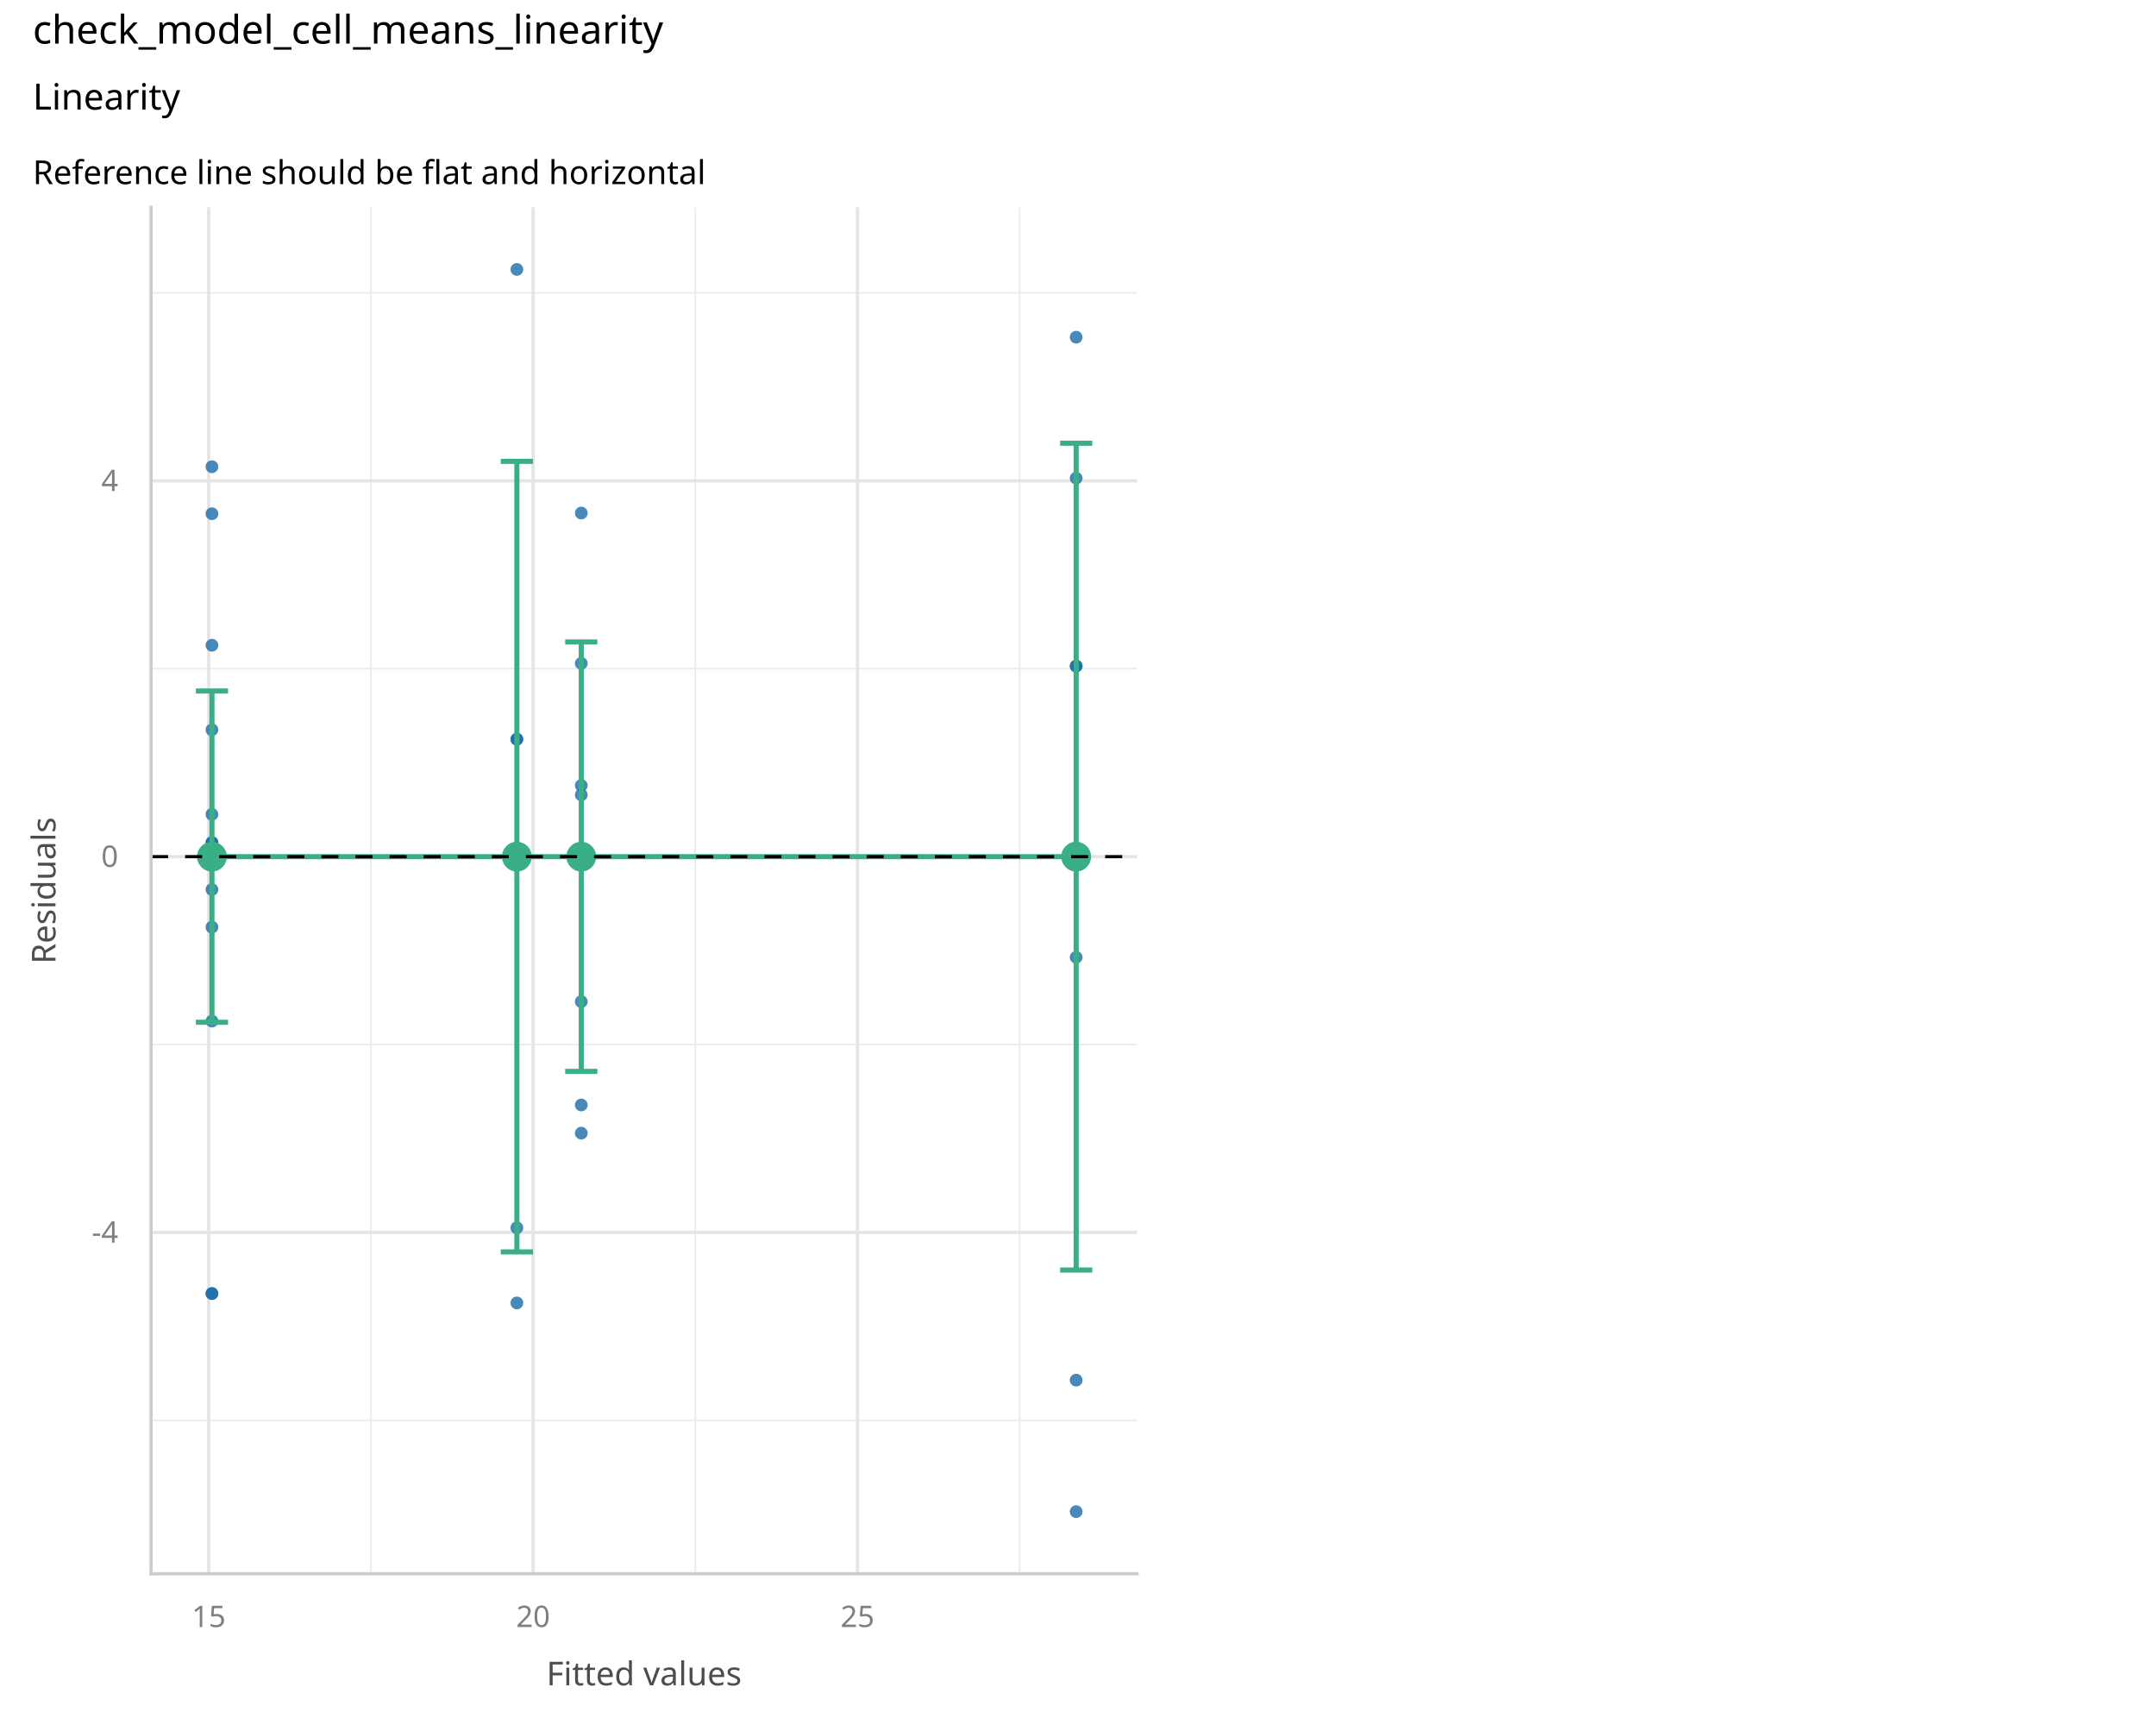
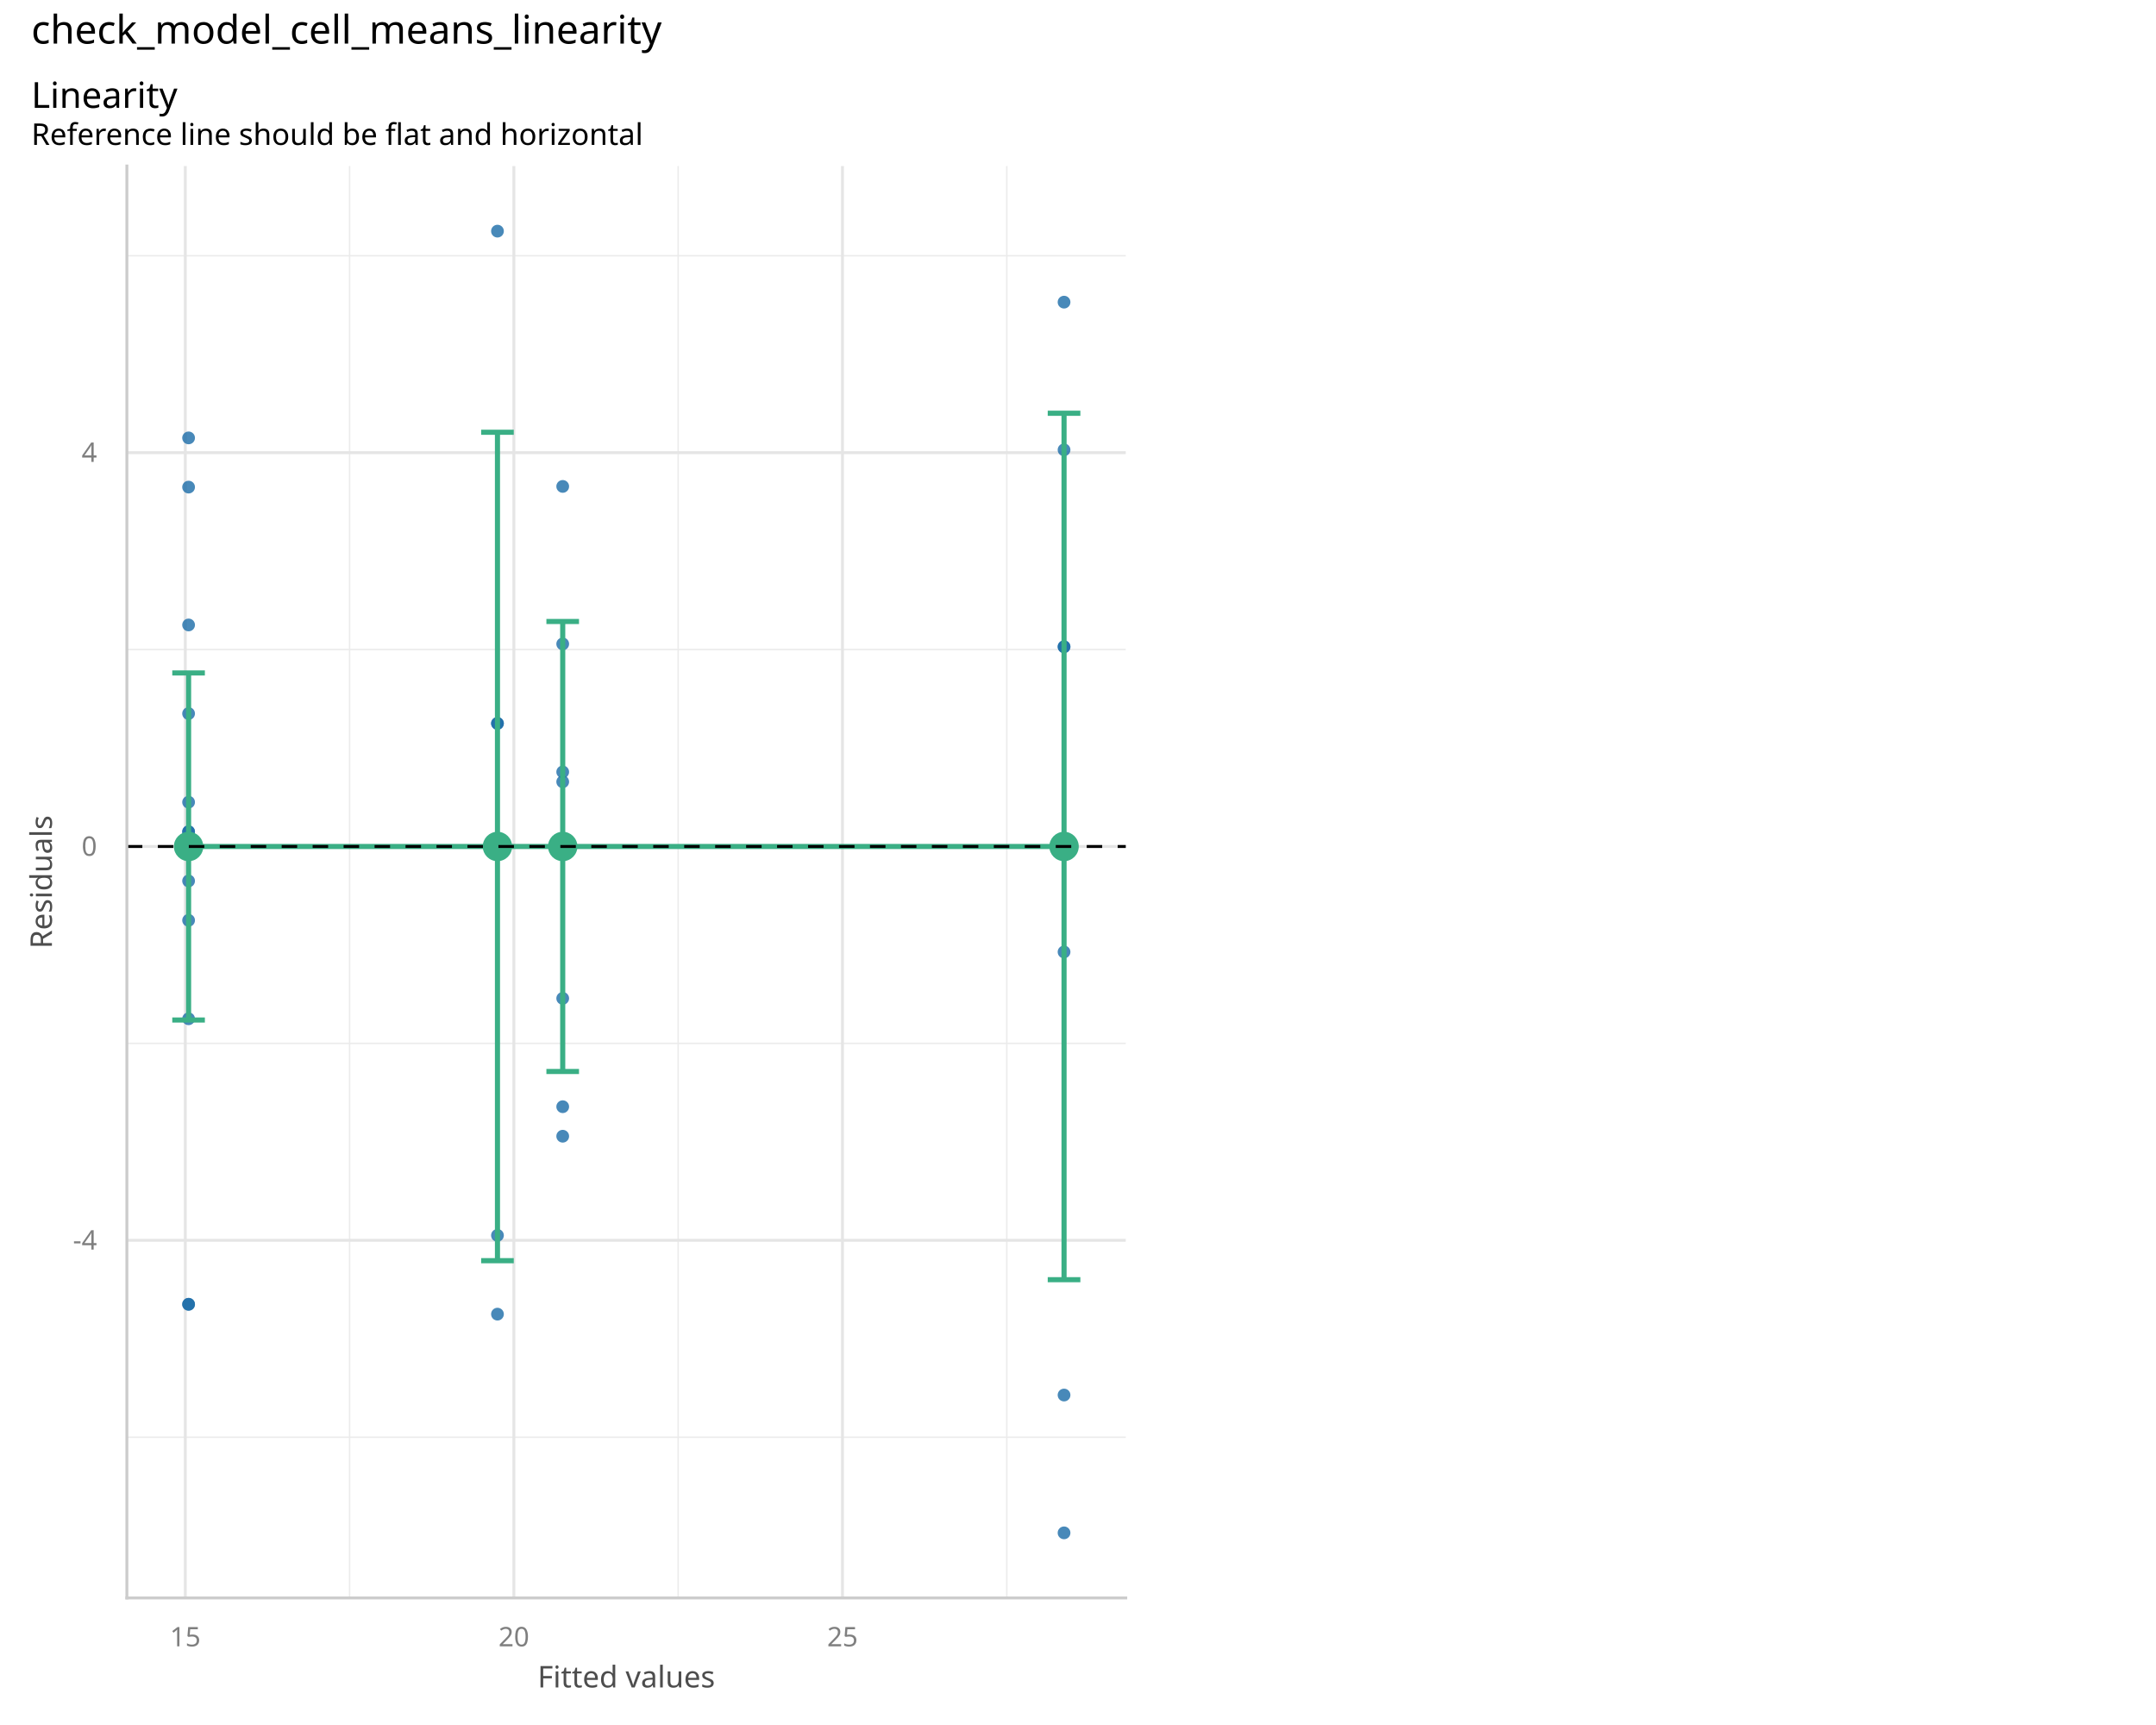
<svg xmlns="http://www.w3.org/2000/svg" class="svglite" data-engine-version="2.0" width="720.00pt" height="576.00pt" viewBox="0 0 720.00 576.00">
  <defs>
    <style type="text/css">
    .svglite line, .svglite polyline, .svglite polygon, .svglite path, .svglite rect, .svglite circle {
      fill: none;
      stroke: #000000;
      stroke-linecap: round;
      stroke-linejoin: round;
      stroke-miterlimit: 10.00;
    }
  </style>
  </defs>
  <rect width="100%" height="100%" style="stroke: none; fill: #FFFFFF;" />
  <defs>
    <clipPath id="cpMC4wMHw3MjAuMDB8MC4wMHw1NzYuMDA=">
      <rect x="0.00" y="0.00" width="720.00" height="576.00" />
    </clipPath>
  </defs>
  <g clip-path="url(#cpMC4wMHw3MjAuMDB8MC4wMHw1NzYuMDA=)">
    <rect x="0" y="0.00" width="720.00" height="576.00" style="stroke-width: 1.07; stroke: #FFFFFF; fill: #FFFFFF;" />
  </g>
  <defs>
-     <clipPath id="cpNTAuNDR8NzE0LjUyfDY5LjIzfDUyNS41MA==">
-       <rect x="50.44" y="69.23" width="664.08" height="456.27" />
+     <clipPath id="cpNDIuMzd8NzE0LjUyfDU1LjQ0fDUzMy41OA==">
+       <rect x="42.37" y="55.44" width="672.16" height="478.13" />
    </clipPath>
  </defs>
-   <g clip-path="url(#cpNTAuNDR8NzE0LjUyfDY5LjIzfDUyNS41MA==)">
+   <g clip-path="url(#cpNDIuMzd8NzE0LjUyfDU1LjQ0fDUzMy41OA==)">
</g>
  <g clip-path="url(#cpMC4wMHw3MjAuMDB8MC4wMHw1NzYuMDA=)">
</g>
  <defs>
-     <clipPath id="cpNS40OHwzODUuMjJ8MjIuNzh8NTcwLjUy">
-       <rect x="5.48" y="22.78" width="379.74" height="547.74" />
+     <clipPath id="cpNS40OHwzODAuOTN8MjIuNzh8NTcwLjUy">
+       <rect x="5.48" y="22.78" width="375.45" height="547.74" />
    </clipPath>
  </defs>
-   <g clip-path="url(#cpNS40OHwzODUuMjJ8MjIuNzh8NTcwLjUy)">
-     <rect x="5.48" y="22.78" width="379.74" height="547.74" style="stroke-width: 1.07; stroke: #FFFFFF; fill: #FFFFFF;" />
+   <g clip-path="url(#cpNS40OHwzODAuOTN8MjIuNzh8NTcwLjUy)">
+     <rect x="5.48" y="22.78" width="375.45" height="547.74" style="stroke-width: 0.97; stroke: #FFFFFF; fill: #FFFFFF;" />
  </g>
  <g clip-path="url(#cpMC4wMHw3MjAuMDB8MC4wMHw1NzYuMDA=)">
</g>
  <defs>
-     <clipPath id="cpNTAuNDR8Mzc5Ljc0fDY5LjIzfDUyNS41MA==">
-       <rect x="50.44" y="69.23" width="329.30" height="456.27" />
+     <clipPath id="cpNDIuMzd8Mzc1Ljk1fDU1LjQ0fDUzMy41OA==">
+       <rect x="42.37" y="55.44" width="333.59" height="478.13" />
    </clipPath>
  </defs>
-   <g clip-path="url(#cpNTAuNDR8Mzc5Ljc0fDY5LjIzfDUyNS41MA==)">
-     <rect x="50.44" y="69.23" width="329.30" height="456.27" style="stroke-width: 1.07; stroke: none; fill: #FFFFFF;" />
-     <polyline points="50.44,474.28 379.74,474.28 " style="stroke-width: 0.53; stroke: #EBEBEB; stroke-linecap: butt;" />
-     <polyline points="50.44,348.79 379.74,348.79 " style="stroke-width: 0.53; stroke: #EBEBEB; stroke-linecap: butt;" />
-     <polyline points="50.44,223.30 379.74,223.30 " style="stroke-width: 0.53; stroke: #EBEBEB; stroke-linecap: butt;" />
-     <polyline points="50.44,97.81 379.74,97.81 " style="stroke-width: 0.53; stroke: #EBEBEB; stroke-linecap: butt;" />
-     <polyline points="123.86,525.50 123.86,69.23 " style="stroke-width: 0.53; stroke: #EBEBEB; stroke-linecap: butt;" />
-     <polyline points="232.19,525.50 232.19,69.23 " style="stroke-width: 0.53; stroke: #EBEBEB; stroke-linecap: butt;" />
-     <polyline points="340.51,525.50 340.51,69.23 " style="stroke-width: 0.53; stroke: #EBEBEB; stroke-linecap: butt;" />
-     <polyline points="50.44,411.54 379.74,411.54 " style="stroke-width: 1.07; stroke: #E5E5E5; stroke-linecap: butt;" />
-     <polyline points="50.44,286.05 379.74,286.05 " style="stroke-width: 1.07; stroke: #E5E5E5; stroke-linecap: butt;" />
-     <polyline points="50.44,160.56 379.74,160.56 " style="stroke-width: 1.07; stroke: #E5E5E5; stroke-linecap: butt;" />
-     <polyline points="69.70,525.50 69.70,69.23 " style="stroke-width: 1.07; stroke: #E5E5E5; stroke-linecap: butt;" />
-     <polyline points="178.03,525.50 178.03,69.23 " style="stroke-width: 1.07; stroke: #E5E5E5; stroke-linecap: butt;" />
-     <polyline points="286.35,525.50 286.35,69.23 " style="stroke-width: 1.07; stroke: #E5E5E5; stroke-linecap: butt;" />
-     <circle cx="172.61" cy="246.83" r="2.13" style="stroke-width: 0.00; stroke: none; fill: #1B6CA8; fill-opacity: 0.80;" />
-     <circle cx="172.61" cy="246.83" r="2.13" style="stroke-width: 0.00; stroke: none; fill: #1B6CA8; fill-opacity: 0.80;" />
-     <circle cx="359.39" cy="460.84" r="2.13" style="stroke-width: 0.00; stroke: none; fill: #1B6CA8; fill-opacity: 0.80;" />
-     <circle cx="194.12" cy="265.43" r="2.13" style="stroke-width: 0.00; stroke: none; fill: #1B6CA8; fill-opacity: 0.80;" />
-     <circle cx="70.78" cy="171.54" r="2.13" style="stroke-width: 0.00; stroke: none; fill: #1B6CA8; fill-opacity: 0.80;" />
-     <circle cx="194.12" cy="368.96" r="2.13" style="stroke-width: 0.00; stroke: none; fill: #1B6CA8; fill-opacity: 0.80;" />
-     <circle cx="70.78" cy="309.58" r="2.13" style="stroke-width: 0.00; stroke: none; fill: #1B6CA8; fill-opacity: 0.80;" />
-     <circle cx="194.12" cy="171.31" r="2.13" style="stroke-width: 0.00; stroke: none; fill: #1B6CA8; fill-opacity: 0.80;" />
-     <circle cx="194.12" cy="221.51" r="2.13" style="stroke-width: 0.00; stroke: none; fill: #1B6CA8; fill-opacity: 0.80;" />
-     <circle cx="194.12" cy="334.45" r="2.13" style="stroke-width: 0.00; stroke: none; fill: #1B6CA8; fill-opacity: 0.80;" />
-     <circle cx="194.12" cy="378.37" r="2.13" style="stroke-width: 0.00; stroke: none; fill: #1B6CA8; fill-opacity: 0.80;" />
-     <circle cx="70.78" cy="243.69" r="2.13" style="stroke-width: 0.00; stroke: none; fill: #1B6CA8; fill-opacity: 0.80;" />
-     <circle cx="70.78" cy="215.46" r="2.13" style="stroke-width: 0.00; stroke: none; fill: #1B6CA8; fill-opacity: 0.80;" />
-     <circle cx="70.78" cy="281.34" r="2.13" style="stroke-width: 0.00; stroke: none; fill: #1B6CA8; fill-opacity: 0.80;" />
-     <circle cx="70.78" cy="431.93" r="2.13" style="stroke-width: 0.00; stroke: none; fill: #1B6CA8; fill-opacity: 0.80;" />
-     <circle cx="70.78" cy="431.93" r="2.13" style="stroke-width: 0.00; stroke: none; fill: #1B6CA8; fill-opacity: 0.80;" />
-     <circle cx="70.78" cy="297.03" r="2.13" style="stroke-width: 0.00; stroke: none; fill: #1B6CA8; fill-opacity: 0.80;" />
-     <circle cx="359.39" cy="159.66" r="2.13" style="stroke-width: 0.00; stroke: none; fill: #1B6CA8; fill-opacity: 0.80;" />
-     <circle cx="359.39" cy="222.41" r="2.13" style="stroke-width: 0.00; stroke: none; fill: #1B6CA8; fill-opacity: 0.80;" />
-     <circle cx="359.39" cy="112.60" r="2.13" style="stroke-width: 0.00; stroke: none; fill: #1B6CA8; fill-opacity: 0.80;" />
-     <circle cx="194.12" cy="262.29" r="2.13" style="stroke-width: 0.00; stroke: none; fill: #1B6CA8; fill-opacity: 0.80;" />
-     <circle cx="70.78" cy="271.93" r="2.13" style="stroke-width: 0.00; stroke: none; fill: #1B6CA8; fill-opacity: 0.80;" />
-     <circle cx="70.78" cy="281.34" r="2.13" style="stroke-width: 0.00; stroke: none; fill: #1B6CA8; fill-opacity: 0.80;" />
-     <circle cx="70.78" cy="340.95" r="2.13" style="stroke-width: 0.00; stroke: none; fill: #1B6CA8; fill-opacity: 0.80;" />
-     <circle cx="70.78" cy="155.85" r="2.13" style="stroke-width: 0.00; stroke: none; fill: #1B6CA8; fill-opacity: 0.80;" />
-     <circle cx="359.39" cy="319.66" r="2.13" style="stroke-width: 0.00; stroke: none; fill: #1B6CA8; fill-opacity: 0.80;" />
-     <circle cx="172.61" cy="89.97" r="2.13" style="stroke-width: 0.00; stroke: none; fill: #1B6CA8; fill-opacity: 0.80;" />
-     <circle cx="359.39" cy="222.41" r="2.13" style="stroke-width: 0.00; stroke: none; fill: #1B6CA8; fill-opacity: 0.80;" />
-     <circle cx="172.61" cy="409.97" r="2.13" style="stroke-width: 0.00; stroke: none; fill: #1B6CA8; fill-opacity: 0.80;" />
-     <circle cx="172.61" cy="287.62" r="2.13" style="stroke-width: 0.00; stroke: none; fill: #1B6CA8; fill-opacity: 0.80;" />
-     <circle cx="172.61" cy="435.07" r="2.13" style="stroke-width: 0.00; stroke: none; fill: #1B6CA8; fill-opacity: 0.80;" />
-     <circle cx="359.39" cy="504.76" r="2.13" style="stroke-width: 0.00; stroke: none; fill: #1B6CA8; fill-opacity: 0.80;" />
-     <polyline points="65.41,230.74 76.16,230.74 " style="stroke-width: 1.71; stroke: #3AAF85; stroke-linecap: butt;" />
-     <polyline points="70.78,230.74 70.78,341.35 " style="stroke-width: 1.71; stroke: #3AAF85; stroke-linecap: butt;" />
-     <polyline points="65.41,341.35 76.16,341.35 " style="stroke-width: 1.71; stroke: #3AAF85; stroke-linecap: butt;" />
-     <polyline points="167.23,154.06 177.99,154.06 " style="stroke-width: 1.71; stroke: #3AAF85; stroke-linecap: butt;" />
-     <polyline points="172.61,154.06 172.61,418.03 " style="stroke-width: 1.71; stroke: #3AAF85; stroke-linecap: butt;" />
-     <polyline points="167.23,418.03 177.99,418.03 " style="stroke-width: 1.71; stroke: #3AAF85; stroke-linecap: butt;" />
-     <polyline points="188.74,214.35 199.50,214.35 " style="stroke-width: 1.71; stroke: #3AAF85; stroke-linecap: butt;" />
-     <polyline points="194.12,214.35 194.12,357.74 " style="stroke-width: 1.71; stroke: #3AAF85; stroke-linecap: butt;" />
-     <polyline points="188.74,357.74 199.50,357.74 " style="stroke-width: 1.71; stroke: #3AAF85; stroke-linecap: butt;" />
-     <polyline points="354.02,148.00 364.77,148.00 " style="stroke-width: 1.71; stroke: #3AAF85; stroke-linecap: butt;" />
-     <polyline points="359.39,148.00 359.39,424.09 " style="stroke-width: 1.71; stroke: #3AAF85; stroke-linecap: butt;" />
-     <polyline points="354.02,424.09 364.77,424.09 " style="stroke-width: 1.71; stroke: #3AAF85; stroke-linecap: butt;" />
-     <polyline points="70.78,286.05 172.61,286.05 194.12,286.05 359.39,286.05 " style="stroke-width: 1.71; stroke: #3AAF85; stroke-linecap: butt;" />
-     <circle cx="70.78" cy="286.05" r="4.62" style="stroke-width: 0.71; stroke: #3AAF85; fill: #3AAF85;" />
-     <circle cx="172.61" cy="286.05" r="4.62" style="stroke-width: 0.71; stroke: #3AAF85; fill: #3AAF85;" />
-     <circle cx="194.12" cy="286.05" r="4.62" style="stroke-width: 0.71; stroke: #3AAF85; fill: #3AAF85;" />
-     <circle cx="359.39" cy="286.05" r="4.62" style="stroke-width: 0.71; stroke: #3AAF85; fill: #3AAF85;" />
-     <line x1="50.44" y1="286.05" x2="379.74" y2="286.05" style="stroke-width: 1.07; stroke-dasharray: 5.69,5.69; stroke-linecap: butt;" />
+   <g clip-path="url(#cpNDIuMzd8Mzc1Ljk1fDU1LjQ0fDUzMy41OA==)">
+     <rect x="42.37" y="55.44" width="333.59" height="478.13" style="stroke-width: 0.97; stroke: none; fill: #FFFFFF;" />
+     <polyline points="42.37,479.91 375.95,479.91 " style="stroke-width: 0.48; stroke: #EBEBEB; stroke-linecap: butt;" />
+     <polyline points="42.37,348.40 375.95,348.40 " style="stroke-width: 0.48; stroke: #EBEBEB; stroke-linecap: butt;" />
+     <polyline points="42.37,216.90 375.95,216.90 " style="stroke-width: 0.48; stroke: #EBEBEB; stroke-linecap: butt;" />
+     <polyline points="42.37,85.39 375.95,85.39 " style="stroke-width: 0.48; stroke: #EBEBEB; stroke-linecap: butt;" />
+     <polyline points="116.75,533.58 116.75,55.44 " style="stroke-width: 0.48; stroke: #EBEBEB; stroke-linecap: butt;" />
+     <polyline points="226.48,533.58 226.48,55.44 " style="stroke-width: 0.48; stroke: #EBEBEB; stroke-linecap: butt;" />
+     <polyline points="336.22,533.58 336.22,55.44 " style="stroke-width: 0.48; stroke: #EBEBEB; stroke-linecap: butt;" />
+     <polyline points="42.37,414.15 375.95,414.15 " style="stroke-width: 0.97; stroke: #E5E5E5; stroke-linecap: butt;" />
+     <polyline points="42.37,282.65 375.95,282.65 " style="stroke-width: 0.97; stroke: #E5E5E5; stroke-linecap: butt;" />
+     <polyline points="42.37,151.15 375.95,151.15 " style="stroke-width: 0.97; stroke: #E5E5E5; stroke-linecap: butt;" />
+     <polyline points="61.88,533.58 61.88,55.44 " style="stroke-width: 0.97; stroke: #E5E5E5; stroke-linecap: butt;" />
+     <polyline points="171.61,533.58 171.61,55.44 " style="stroke-width: 0.97; stroke: #E5E5E5; stroke-linecap: butt;" />
+     <polyline points="281.35,533.58 281.35,55.44 " style="stroke-width: 0.97; stroke: #E5E5E5; stroke-linecap: butt;" />
+     <circle cx="166.13" cy="241.56" r="2.13" style="stroke-width: 0.00; stroke: none; fill: #1B6CA8; fill-opacity: 0.80;" />
+     <circle cx="166.13" cy="241.56" r="2.13" style="stroke-width: 0.00; stroke: none; fill: #1B6CA8; fill-opacity: 0.80;" />
+     <circle cx="355.34" cy="465.82" r="2.13" style="stroke-width: 0.00; stroke: none; fill: #1B6CA8; fill-opacity: 0.80;" />
+     <circle cx="187.92" cy="261.05" r="2.13" style="stroke-width: 0.00; stroke: none; fill: #1B6CA8; fill-opacity: 0.80;" />
+     <circle cx="62.98" cy="162.65" r="2.13" style="stroke-width: 0.00; stroke: none; fill: #1B6CA8; fill-opacity: 0.80;" />
+     <circle cx="187.92" cy="369.54" r="2.13" style="stroke-width: 0.00; stroke: none; fill: #1B6CA8; fill-opacity: 0.80;" />
+     <circle cx="62.98" cy="307.31" r="2.13" style="stroke-width: 0.00; stroke: none; fill: #1B6CA8; fill-opacity: 0.80;" />
+     <circle cx="187.92" cy="162.42" r="2.13" style="stroke-width: 0.00; stroke: none; fill: #1B6CA8; fill-opacity: 0.80;" />
+     <circle cx="187.92" cy="215.02" r="2.13" style="stroke-width: 0.00; stroke: none; fill: #1B6CA8; fill-opacity: 0.80;" />
+     <circle cx="187.92" cy="333.37" r="2.13" style="stroke-width: 0.00; stroke: none; fill: #1B6CA8; fill-opacity: 0.80;" />
+     <circle cx="187.92" cy="379.40" r="2.13" style="stroke-width: 0.00; stroke: none; fill: #1B6CA8; fill-opacity: 0.80;" />
+     <circle cx="62.98" cy="238.27" r="2.13" style="stroke-width: 0.00; stroke: none; fill: #1B6CA8; fill-opacity: 0.80;" />
+     <circle cx="62.98" cy="208.68" r="2.13" style="stroke-width: 0.00; stroke: none; fill: #1B6CA8; fill-opacity: 0.80;" />
+     <circle cx="62.98" cy="277.72" r="2.13" style="stroke-width: 0.00; stroke: none; fill: #1B6CA8; fill-opacity: 0.80;" />
+     <circle cx="62.98" cy="435.52" r="2.13" style="stroke-width: 0.00; stroke: none; fill: #1B6CA8; fill-opacity: 0.80;" />
+     <circle cx="62.98" cy="435.52" r="2.13" style="stroke-width: 0.00; stroke: none; fill: #1B6CA8; fill-opacity: 0.80;" />
+     <circle cx="62.98" cy="294.16" r="2.13" style="stroke-width: 0.00; stroke: none; fill: #1B6CA8; fill-opacity: 0.80;" />
+     <circle cx="355.34" cy="150.21" r="2.13" style="stroke-width: 0.00; stroke: none; fill: #1B6CA8; fill-opacity: 0.80;" />
+     <circle cx="355.34" cy="215.96" r="2.13" style="stroke-width: 0.00; stroke: none; fill: #1B6CA8; fill-opacity: 0.80;" />
+     <circle cx="355.34" cy="100.89" r="2.13" style="stroke-width: 0.00; stroke: none; fill: #1B6CA8; fill-opacity: 0.80;" />
+     <circle cx="187.92" cy="257.76" r="2.13" style="stroke-width: 0.00; stroke: none; fill: #1B6CA8; fill-opacity: 0.80;" />
+     <circle cx="62.98" cy="267.86" r="2.13" style="stroke-width: 0.00; stroke: none; fill: #1B6CA8; fill-opacity: 0.80;" />
+     <circle cx="62.98" cy="277.72" r="2.13" style="stroke-width: 0.00; stroke: none; fill: #1B6CA8; fill-opacity: 0.80;" />
+     <circle cx="62.98" cy="340.18" r="2.13" style="stroke-width: 0.00; stroke: none; fill: #1B6CA8; fill-opacity: 0.80;" />
+     <circle cx="62.98" cy="146.22" r="2.13" style="stroke-width: 0.00; stroke: none; fill: #1B6CA8; fill-opacity: 0.80;" />
+     <circle cx="355.34" cy="317.87" r="2.13" style="stroke-width: 0.00; stroke: none; fill: #1B6CA8; fill-opacity: 0.80;" />
+     <circle cx="166.13" cy="77.18" r="2.13" style="stroke-width: 0.00; stroke: none; fill: #1B6CA8; fill-opacity: 0.80;" />
+     <circle cx="355.34" cy="215.96" r="2.13" style="stroke-width: 0.00; stroke: none; fill: #1B6CA8; fill-opacity: 0.80;" />
+     <circle cx="166.13" cy="412.51" r="2.13" style="stroke-width: 0.00; stroke: none; fill: #1B6CA8; fill-opacity: 0.80;" />
+     <circle cx="166.13" cy="284.29" r="2.13" style="stroke-width: 0.00; stroke: none; fill: #1B6CA8; fill-opacity: 0.80;" />
+     <circle cx="166.13" cy="438.81" r="2.13" style="stroke-width: 0.00; stroke: none; fill: #1B6CA8; fill-opacity: 0.80;" />
+     <circle cx="355.34" cy="511.84" r="2.13" style="stroke-width: 0.00; stroke: none; fill: #1B6CA8; fill-opacity: 0.80;" />
+     <polyline points="57.53,224.70 68.42,224.70 " style="stroke-width: 1.71; stroke: #3AAF85; stroke-linecap: butt;" />
+     <polyline points="62.98,224.70 62.98,340.60 " style="stroke-width: 1.71; stroke: #3AAF85; stroke-linecap: butt;" />
+     <polyline points="57.53,340.60 68.42,340.60 " style="stroke-width: 1.71; stroke: #3AAF85; stroke-linecap: butt;" />
+     <polyline points="160.68,144.34 171.57,144.34 " style="stroke-width: 1.71; stroke: #3AAF85; stroke-linecap: butt;" />
+     <polyline points="166.13,144.34 166.13,420.96 " style="stroke-width: 1.71; stroke: #3AAF85; stroke-linecap: butt;" />
+     <polyline points="160.68,420.96 171.57,420.96 " style="stroke-width: 1.71; stroke: #3AAF85; stroke-linecap: butt;" />
+     <polyline points="182.47,207.52 193.36,207.52 " style="stroke-width: 1.71; stroke: #3AAF85; stroke-linecap: butt;" />
+     <polyline points="187.92,207.52 187.92,357.78 " style="stroke-width: 1.71; stroke: #3AAF85; stroke-linecap: butt;" />
+     <polyline points="182.47,357.78 193.36,357.78 " style="stroke-width: 1.71; stroke: #3AAF85; stroke-linecap: butt;" />
+     <polyline points="349.89,137.99 360.79,137.99 " style="stroke-width: 1.71; stroke: #3AAF85; stroke-linecap: butt;" />
+     <polyline points="355.34,137.99 355.34,427.31 " style="stroke-width: 1.71; stroke: #3AAF85; stroke-linecap: butt;" />
+     <polyline points="349.89,427.31 360.79,427.31 " style="stroke-width: 1.71; stroke: #3AAF85; stroke-linecap: butt;" />
+     <polyline points="62.98,282.65 166.13,282.65 187.92,282.65 355.34,282.65 " style="stroke-width: 1.71; stroke: #3AAF85; stroke-linecap: butt;" />
+     <circle cx="62.98" cy="282.65" r="4.59" style="stroke-width: 0.64; stroke: #3AAF85; fill: #3AAF85;" />
+     <circle cx="166.13" cy="282.65" r="4.59" style="stroke-width: 0.64; stroke: #3AAF85; fill: #3AAF85;" />
+     <circle cx="187.92" cy="282.65" r="4.59" style="stroke-width: 0.64; stroke: #3AAF85; fill: #3AAF85;" />
+     <circle cx="355.34" cy="282.65" r="4.59" style="stroke-width: 0.64; stroke: #3AAF85; fill: #3AAF85;" />
+     <line x1="42.37" y1="282.65" x2="375.95" y2="282.65" style="stroke-width: 0.97; stroke-dasharray: 5.17,5.17; stroke-linecap: butt;" />
  </g>
  <g clip-path="url(#cpMC4wMHw3MjAuMDB8MC4wMHw1NzYuMDA=)">
-     <polyline points="50.44,525.50 50.44,69.23 " style="stroke-width: 1.07; stroke: #CCCCCC; stroke-linecap: square;" />
-     <text x="39.48" y="414.94" text-anchor="end" style="font-size: 9.90px; fill: #7F7F7F; font-family: sans;" textLength="8.80px" lengthAdjust="spacingAndGlyphs">-4</text>
-     <text x="39.48" y="289.45" text-anchor="end" style="font-size: 9.90px; fill: #7F7F7F; font-family: sans;" textLength="5.51px" lengthAdjust="spacingAndGlyphs">0</text>
-     <text x="39.48" y="163.96" text-anchor="end" style="font-size: 9.90px; fill: #7F7F7F; font-family: sans;" textLength="5.51px" lengthAdjust="spacingAndGlyphs">4</text>
-     <polyline points="50.44,525.50 379.74,525.50 " style="stroke-width: 1.07; stroke: #CCCCCC; stroke-linecap: square;" />
-     <text x="69.70" y="543.27" text-anchor="middle" style="font-size: 9.90px; fill: #7F7F7F; font-family: sans;" textLength="11.01px" lengthAdjust="spacingAndGlyphs">15</text>
-     <text x="178.03" y="543.27" text-anchor="middle" style="font-size: 9.90px; fill: #7F7F7F; font-family: sans;" textLength="11.01px" lengthAdjust="spacingAndGlyphs">20</text>
-     <text x="286.35" y="543.27" text-anchor="middle" style="font-size: 9.90px; fill: #7F7F7F; font-family: sans;" textLength="11.01px" lengthAdjust="spacingAndGlyphs">25</text>
-     <text x="215.09" y="562.76" text-anchor="middle" style="font-size: 11.00px; fill: #4D4D4D; font-family: sans;" textLength="62.37px" lengthAdjust="spacingAndGlyphs">Fitted values</text>
-     <text transform="translate(18.53,297.36) rotate(-90)" text-anchor="middle" style="font-size: 11.00px; fill: #4D4D4D; font-family: sans;" textLength="48.31px" lengthAdjust="spacingAndGlyphs">Residuals</text>
-     <text x="10.96" y="61.47" style="font-size: 11.00px; font-family: sans;" textLength="211.60px" lengthAdjust="spacingAndGlyphs">Reference line should be flat and horizontal</text>
-     <text x="10.96" y="36.59" style="font-size: 12.10px; font-family: sans;" textLength="45.74px" lengthAdjust="spacingAndGlyphs">Linearity</text>
-     <text x="10.96" y="14.56" style="font-size: 13.20px; font-family: sans;" textLength="204.75px" lengthAdjust="spacingAndGlyphs">check_model_cell_means_linearity</text>
+     <polyline points="42.37,533.58 42.37,55.44 " style="stroke-width: 0.97; stroke: #CCCCCC; stroke-linecap: square;" />
+     <text x="32.40" y="417.25" text-anchor="end" style="font-size: 9.00px; fill: #7F7F7F; font-family: sans;" textLength="8.00px" lengthAdjust="spacingAndGlyphs">-4</text>
+     <text x="32.40" y="285.75" text-anchor="end" style="font-size: 9.00px; fill: #7F7F7F; font-family: sans;" textLength="5.01px" lengthAdjust="spacingAndGlyphs">0</text>
+     <text x="32.40" y="154.24" text-anchor="end" style="font-size: 9.00px; fill: #7F7F7F; font-family: sans;" textLength="5.01px" lengthAdjust="spacingAndGlyphs">4</text>
+     <polyline points="42.37,533.58 375.95,533.58 " style="stroke-width: 0.97; stroke: #CCCCCC; stroke-linecap: square;" />
+     <text x="61.88" y="549.73" text-anchor="middle" style="font-size: 9.00px; fill: #7F7F7F; font-family: sans;" textLength="10.01px" lengthAdjust="spacingAndGlyphs">15</text>
+     <text x="171.61" y="549.73" text-anchor="middle" style="font-size: 9.00px; fill: #7F7F7F; font-family: sans;" textLength="10.01px" lengthAdjust="spacingAndGlyphs">20</text>
+     <text x="281.35" y="549.73" text-anchor="middle" style="font-size: 9.00px; fill: #7F7F7F; font-family: sans;" textLength="10.01px" lengthAdjust="spacingAndGlyphs">25</text>
+     <text x="209.16" y="563.46" text-anchor="middle" style="font-size: 10.00px; fill: #4D4D4D; font-family: sans;" textLength="56.70px" lengthAdjust="spacingAndGlyphs">Fitted values</text>
+     <text transform="translate(17.34,294.51) rotate(-90)" text-anchor="middle" style="font-size: 10.00px; fill: #4D4D4D; font-family: sans;" textLength="43.92px" lengthAdjust="spacingAndGlyphs">Residuals</text>
+     <text x="10.46" y="48.39" style="font-size: 10.00px; font-family: sans;" textLength="192.36px" lengthAdjust="spacingAndGlyphs">Reference line should be flat and horizontal</text>
+     <text x="10.46" y="36.02" style="font-size: 12.00px; font-family: sans;" textLength="45.36px" lengthAdjust="spacingAndGlyphs">Linearity</text>
+     <text x="10.46" y="14.56" style="font-size: 13.20px; font-family: sans;" textLength="204.75px" lengthAdjust="spacingAndGlyphs">check_model_cell_means_linearity</text>
  </g>
</svg>
